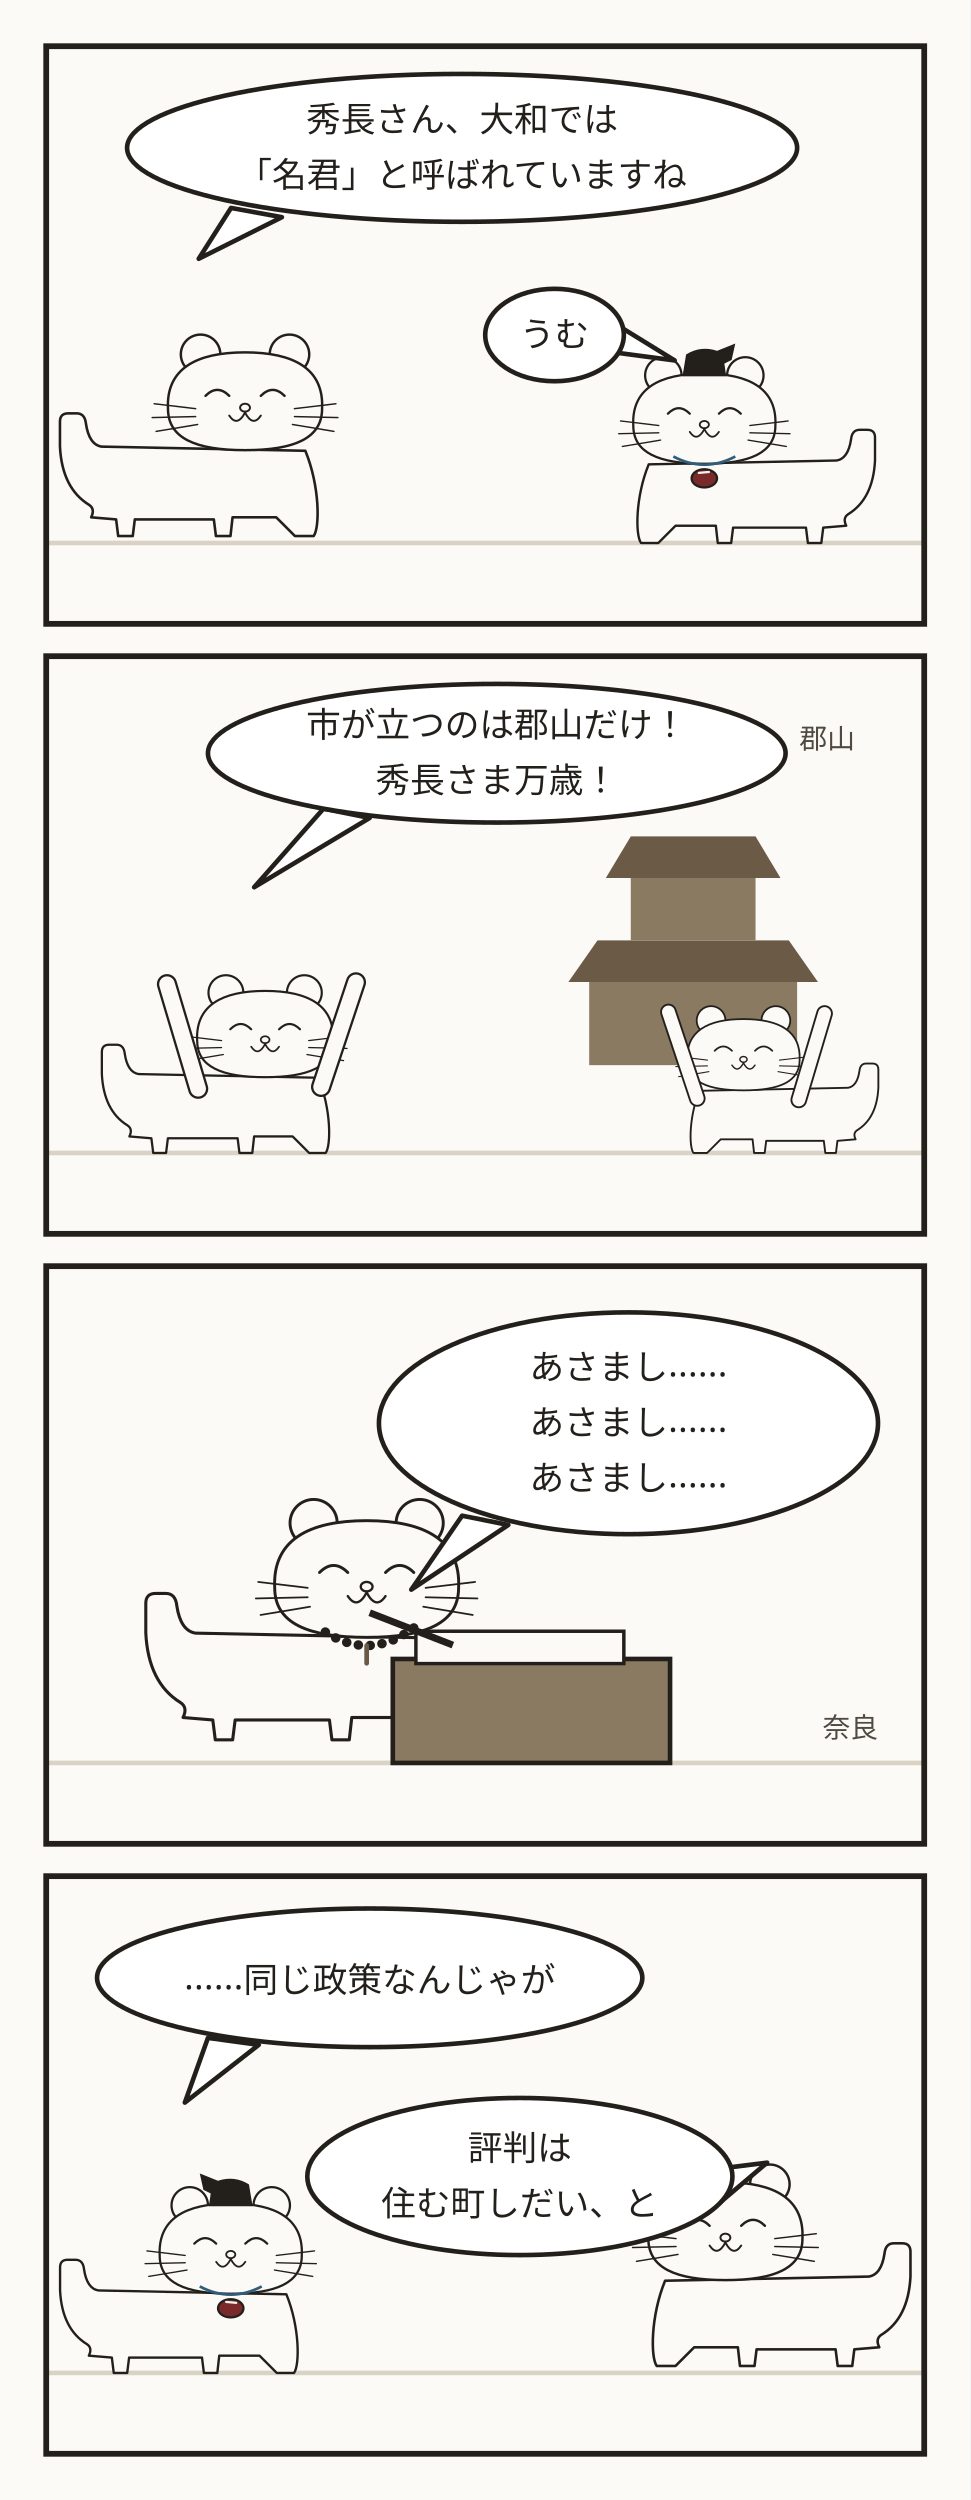
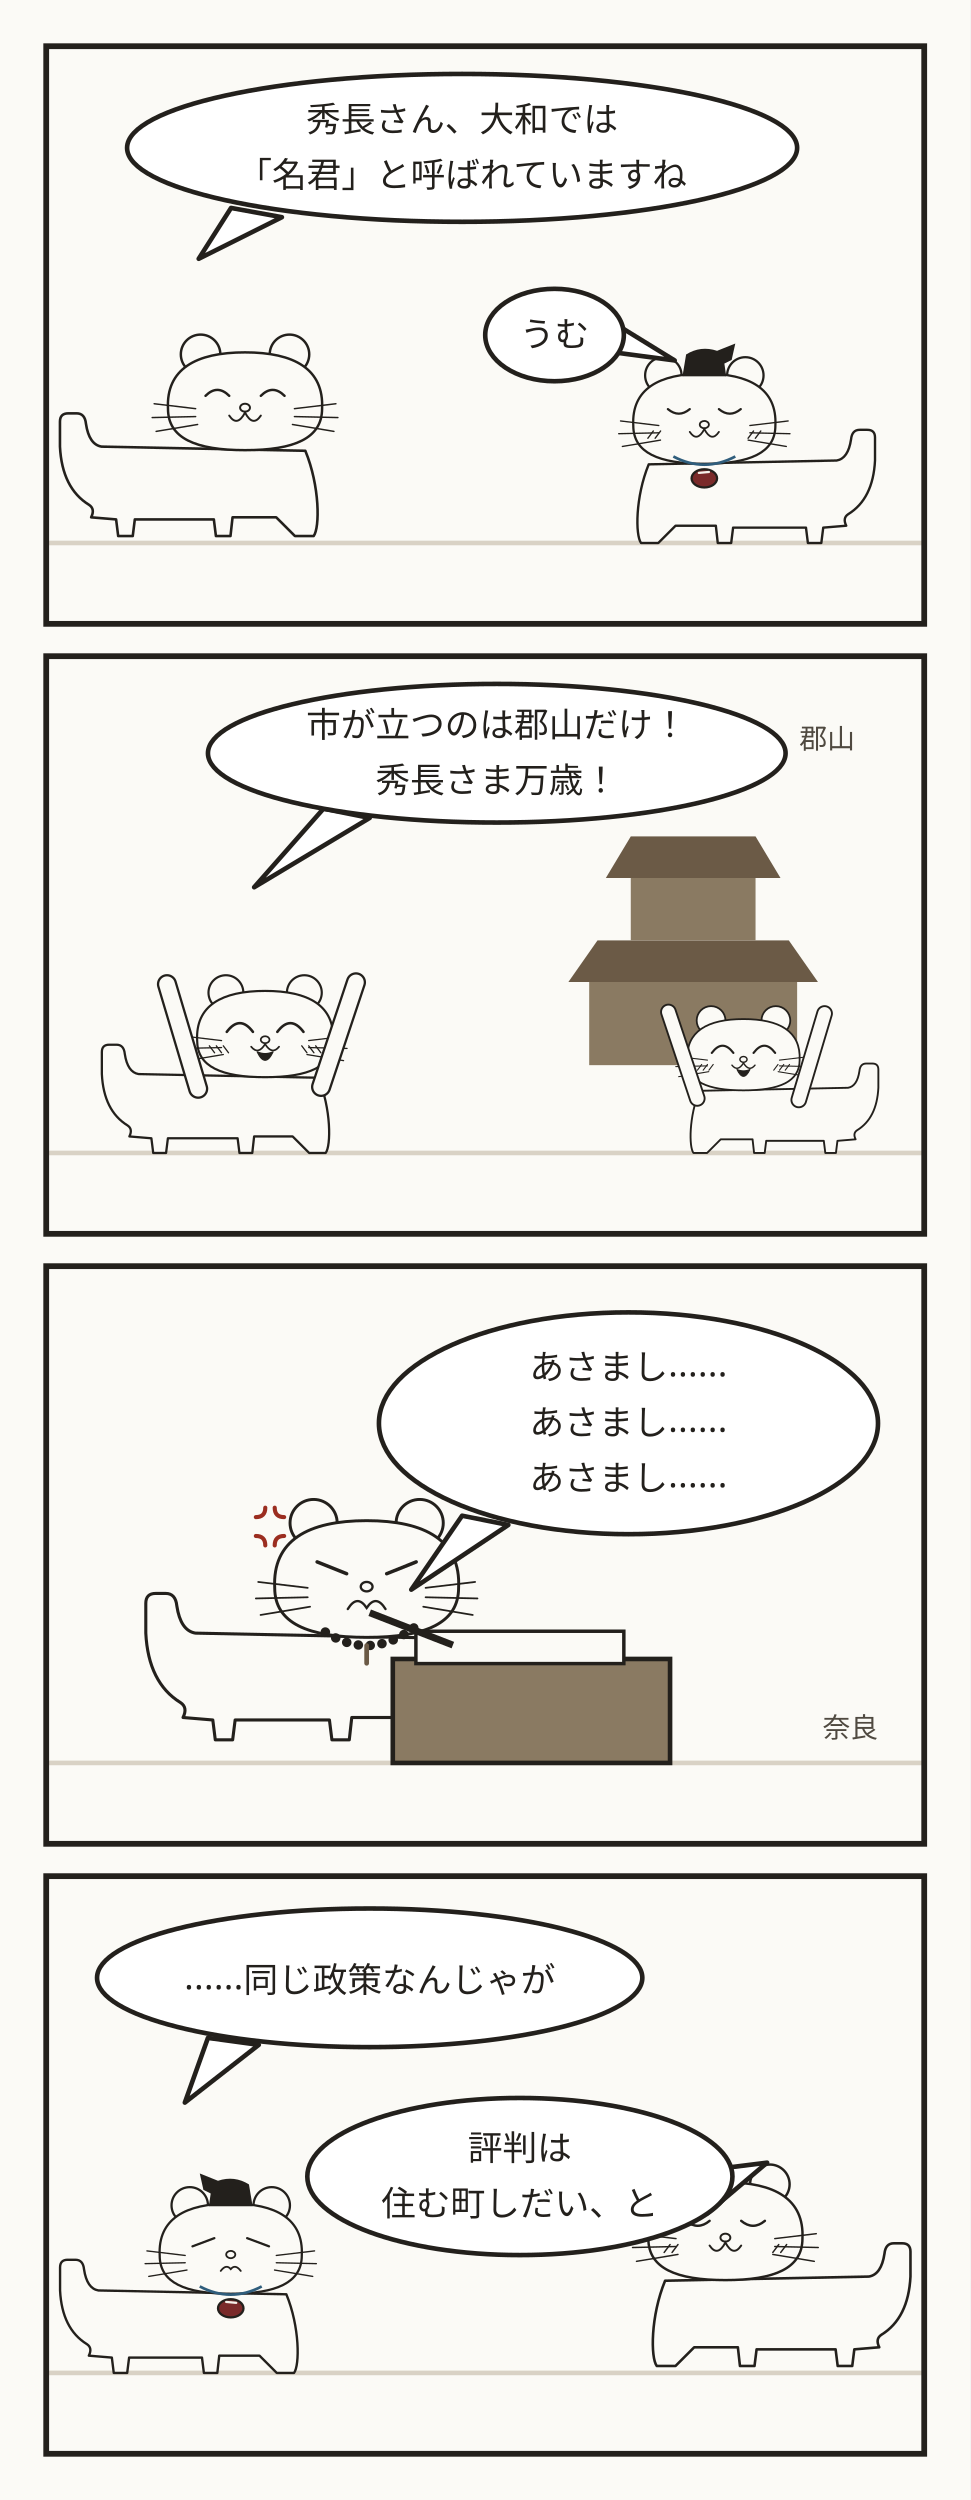
- <svg xmlns="http://www.w3.org/2000/svg" viewBox="0 0 420 1082" role="img" aria-label="四コマ漫画（創作）。一、現代の記者が秀長に「秀長さん、大和では「名君」と呼ばれていますね」と尋ね、秀長が「うむ」と答える。二、郡山の町人が両手を挙げて「市が立つのは郡山だけ！秀長さま万歳！」。三、奈良の僧が日記に「あさまし……あさまし……あさまし……」と書く。四、秀長「……同じ政策なんじゃが」、記者「評判は住む町しだい、と」。人物はみな服を着ない四つ足の猫のキャラ（ぱぱねこ）で描き、記者はぱぱねこ本人。秀長は折烏帽子と首の小豆、僧は首の数珠で見分ける">
+ <svg xmlns="http://www.w3.org/2000/svg" viewBox="0 0 420 1082" role="img" aria-label="四コマ漫画（創作）。一、現代の記者が秀長に「秀長さん、大和では「名君」と呼ばれていますね」と尋ね、秀長が「うむ」と答える。二、郡山の町人が両手を挙げて「市が立つのは郡山だけ！秀長さま万歳！」。三、奈良の僧が日記に「あさまし……あさまし……あさまし……」と書く。四、秀長「……同じ政策なんじゃが」、記者「評判は住む町しだい、と」。一の秀長は満足げ、二の町人は大喜び、三の僧は怒った顔、四の秀長は困った顔。人物はみな服を着ない四つ足の猫のキャラ（ぱぱねこ）で描き、記者はぱぱねこ本人。秀長は折烏帽子と首の小豆、僧は首の数珠で見分ける">
  <defs>
+     <g id="pn-ex-cover">
+       <path d="M-47,-24 H47 V40 H-47 Z" fill="#fbfaf6" stroke="none" />
+       <ellipse cx="0" cy="9" rx="5" ry="4" fill="none" stroke="#23201c" stroke-width="2" />
+     </g>
+     <g id="pn-ex-ki" fill="none" stroke="#23201c" stroke-linecap="round" stroke-linejoin="round">
+       <use href="#pn-ex-cover" />
+       <path d="M-44,0 Q-29,-20 -14,0 M14,0 Q29,-20 44,0" stroke-width="3" />
+       <path d="M-16,17 Q-8,27 0,14 Q8,27 16,17" stroke-width="2" />
+       <path d="M-9,23 Q0,42 9,23 Q0,27 -9,23 Z" fill="#23201c" stroke-width="1.5" />
+       <path d="M-64,24 l6,-8 M-56,24 l6,-8 M-48,24 l6,-8 M42,24 l6,-8 M50,24 l6,-8 M58,24 l6,-8" stroke-width="1.5" />
+     </g>
+     <g id="pn-ex-do" fill="none" stroke="#23201c" stroke-linecap="round">
+       <use href="#pn-ex-cover" />
+       <path d="M-42,-12 L-17,-2 M17,-2 L42,-12" stroke-width="3" />
+       <path d="M-16,28 Q-8,15 0,27 Q8,15 16,28" stroke-width="2" />
+     </g>
+     <g id="pn-ex-ai" fill="none" stroke="#23201c" stroke-linecap="round">
+       <use href="#pn-ex-cover" />
+       <path d="M-42,0 L-18,-9 M18,-9 L42,0" stroke-width="2.5" />
+       <path d="M-11,27 Q-5,19 0,25 Q5,19 11,27" stroke-width="2" />
+     </g>
+     <g id="pn-ex-ikari">
+       <path d="M70,-50 q8,0 8,-8 M86,-58 q0,8 8,8 M94,-34 q-8,0 -8,8 M78,-26 q0,-8 -8,-8" fill="none" stroke="#9b2d20" stroke-width="3.5" stroke-linecap="round" />
+     </g>
+     <g id="pn-ex-namida">
+       <path d="M-34,6 Q-41,18 -34,22 Q-27,18 -34,6 Z" fill="#dfe9f0" stroke="#2f5d7c" stroke-width="2" />
+     </g>
+     <g id="pn-ex-raku" fill="none" stroke="#23201c" stroke-linecap="round">
+       <use href="#pn-ex-cover" />
+       <path d="M-40,-8 Q-28,2 -16,-8 M16,-8 Q28,2 40,-8" stroke-width="2.5" />
+       <path d="M-16,17 Q-8,29 0,14 Q8,29 16,17" stroke-width="2" />
+       <path d="M-62,24 l6,-8 M-54,24 l6,-8 M48,24 l6,-8 M56,24 l6,-8" stroke-width="1.5" />
+     </g>
    <g id="pn-head">
      <circle cx="-45" cy="-45" r="20" fill="#fbfaf6" stroke="#23201c" stroke-width="2.5" />
      <circle cx="45" cy="-45" r="20" fill="#fbfaf6" stroke="#23201c" stroke-width="2.5" />
      <path d="M-78,10 C-80,-30 -50,-47 0,-47 C50,-47 80,-30 78,10 C78,40 50,52 0,52 C-50,52 -78,40 -78,10 Z" fill="#fbfaf6" stroke="#23201c" stroke-width="2.5" />
      <path d="M-40,-3 Q-28,-15 -16,-3 M16,-3 Q28,-15 40,-3" fill="none" stroke="#23201c" stroke-width="2.5" stroke-linecap="round" />
      <ellipse cx="0" cy="9" rx="5" ry="4" fill="none" stroke="#23201c" stroke-width="2" />
      <path d="M-16,17 Q-8,29 0,14 Q8,29 16,17" fill="none" stroke="#23201c" stroke-width="2" stroke-linecap="round" />
      <path d="M-50,10 L-92,5 M-50,18 L-94,19 M-48,26 L-90,33 M50,10 L92,5 M50,18 L94,19 M48,26 L90,33" stroke="#23201c" stroke-width="1.5" stroke-linecap="round" />
    </g>
    <g id="pn-base">
      <path d="M-109,-82 C-123,-48 -123,-8 -117,0 L-99,0 L-81,-18 L-39,-18 L-37,0 L-23,0 L-21,-16 L55,-16 L57,0 L71,0 L73,-16 L97,-18 Q93,-26 99,-30 Q125,-46 127,-86 L127,-110 Q127,-118 119,-118 L111,-118 Q103,-118 102,-108 Q99,-88 87,-86 Z" fill="#fbfaf6" stroke="#23201c" stroke-width="2.5" stroke-linejoin="round" />
      <use href="#pn-head" transform="translate(-51,-132) scale(0.95)" />
    </g>
  </defs>
  <rect width="420" height="1082" fill="#fbfaf6" />
  <g font-family="'Noto Serif JP','Yu Mincho','Hiragino Mincho ProN',serif" text-anchor="middle" fill="#23201c">
    <rect x="20" y="20" width="380" height="250" fill="#fbfaf6" />
    <path d="M20,235 H400" stroke="#d9d2c5" stroke-width="2" />
    <g transform="translate(83.1,232.0) scale(-0.450,0.450)">
      <use href="#pn-base" />
    </g>
    <g transform="translate(326.0,235.0) scale(0.415,0.415)">
      <use href="#pn-base" />
      <g transform="translate(-51,-132) scale(0.95)">
+         <use href="#pn-ex-raku" />
        <path d="M-24,-44 L-20,-68 Q-4,-78 14,-72 L34,-80 L30,-62 L22,-58 L24,-44 Z" fill="#23201c" />
        <path d="M-34,44 Q0,62 34,44" fill="none" stroke="#2f5d7c" stroke-width="3" />
        <ellipse cx="0" cy="68" rx="14" ry="10" fill="#7a2a2a" stroke="#23201c" stroke-width="2.5" />
        <path d="M-6,62 L5,61" stroke="#f4f1ea" stroke-width="2.5" stroke-linecap="round" />
      </g>
    </g>
    <path d="M100,90 L86,112 L122,94 Z" fill="#fff" stroke="#23201c" stroke-width="2" stroke-linejoin="round" />
    <ellipse cx="200" cy="64" rx="145" ry="32" fill="#fff" stroke="#23201c" stroke-width="2" />
    <text x="200" y="57" font-size="15">秀長さん、大和では</text>
    <text x="200" y="81" font-size="15">「名君」と呼ばれていますね</text>
    <path d="M262,152 L292,156 L266,140 Z" fill="#fff" stroke="#23201c" stroke-width="2" stroke-linejoin="round" />
    <ellipse cx="240" cy="145" rx="30" ry="20" fill="#fff" stroke="#23201c" stroke-width="2" />
    <text x="240" y="150" font-size="15">うむ</text>
    <rect x="20" y="20" width="380" height="250" fill="none" stroke="#23201c" stroke-width="2.5" />
    <rect x="20" y="284" width="380" height="250" fill="#fbfaf6" />
    <path d="M20,499 H400" stroke="#d9d2c5" stroke-width="2" />
    <g transform="translate(300,434) scale(0.9)">
      <rect x="-50" y="-10" width="100" height="40" fill="#8a7a62" />
      <path d="M-60,-10 L60,-10 L46,-30 L-46,-30 Z" fill="#6b5a46" />
      <rect x="-30" y="-60" width="60" height="30" fill="#8a7a62" />
      <path d="M-42,-60 L42,-60 L30,-80 L-30,-80 Z" fill="#6b5a46" />
    </g>
    <g transform="translate(94.5,499.0) scale(-0.397,0.397)">
      <use href="#pn-base" />
+       <g transform="translate(-51,-132) scale(0.95)">
+         <use href="#pn-ex-ki" />
+       </g>
      <path d="M-112,-72 L-150,-186 M22,-70 L56,-184" stroke="#23201c" stroke-width="22" stroke-linecap="round" />
      <path d="M-112,-72 L-150,-186 M22,-70 L56,-184" stroke="#fbfaf6" stroke-width="17" stroke-linecap="round" />
    </g>
    <g transform="translate(338.5,499.0) scale(0.328,0.328)">
      <use href="#pn-base" />
+       <g transform="translate(-51,-132) scale(0.95)">
+         <use href="#pn-ex-ki" />
+       </g>
      <path d="M-112,-72 L-150,-186 M22,-70 L56,-184" stroke="#23201c" stroke-width="22" stroke-linecap="round" />
      <path d="M-112,-72 L-150,-186 M22,-70 L56,-184" stroke="#fbfaf6" stroke-width="17" stroke-linecap="round" />
    </g>
    <text x="370" y="324" font-size="12" fill="#4f4940" text-anchor="end">郡山</text>
    <path d="M140,350 L110,384 L160,354 Z" fill="#fff" stroke="#23201c" stroke-width="2" stroke-linejoin="round" />
    <ellipse cx="215" cy="326" rx="125" ry="30" fill="#fff" stroke="#23201c" stroke-width="2" />
    <text x="215" y="319" font-size="15">市が立つのは郡山だけ！</text>
    <text x="215" y="343" font-size="15">秀長さま万歳！</text>
    <rect x="20" y="284" width="380" height="250" fill="none" stroke="#23201c" stroke-width="2.5" />
    <rect x="20" y="548" width="380" height="250" fill="#fbfaf6" />
    <path d="M20,763 H400" stroke="#d9d2c5" stroke-width="2" />
    <g transform="translate(131.3,753.0) scale(-0.537,0.537)">
      <use href="#pn-base" />
      <g transform="translate(-51,-132) scale(0.95)">
+         <use href="#pn-ex-do" />
+         <use href="#pn-ex-ikari" />
        <path d="M-40,44 Q0,74 40,44" fill="none" stroke="#23201c" stroke-width="8" stroke-dasharray="0.1 10" stroke-linecap="round" />
        <path d="M0,59 V74" stroke="#6b5a46" stroke-width="4" stroke-linecap="round" />
      </g>
    </g>
    <rect x="170" y="718" width="120" height="45" fill="#8a7a62" stroke="#23201c" stroke-width="2" />
    <rect x="180" y="706" width="90" height="14" fill="#fbfaf6" stroke="#23201c" stroke-width="1.5" />
    <path d="M160,698 L196,712" stroke="#23201c" stroke-width="3" />
    <text x="380" y="752" font-size="12" fill="#4f4940" text-anchor="end">奈良</text>
    <path d="M200,656 L178,688 L220,660 Z" fill="#fff" stroke="#23201c" stroke-width="2" stroke-linejoin="round" />
    <ellipse cx="272" cy="616" rx="108" ry="48" fill="#fff" stroke="#23201c" stroke-width="2" />
    <text x="272" y="597" font-size="15">あさまし……</text>
    <text x="272" y="621" font-size="15">あさまし……</text>
    <text x="272" y="645" font-size="15">あさまし……</text>
    <rect x="20" y="548" width="380" height="250" fill="none" stroke="#23201c" stroke-width="2.5" />
    <rect x="20" y="812" width="380" height="250" fill="#fbfaf6" />
    <path d="M20,1027 H400" stroke="#d9d2c5" stroke-width="2" />
    <g transform="translate(78.7,1027.0) scale(-0.415,0.415)">
      <use href="#pn-base" />
      <g transform="translate(-51,-132) scale(0.95)">
+         <use href="#pn-ex-ai" />
        <path d="M-24,-44 L-20,-68 Q-4,-78 14,-72 L34,-80 L30,-62 L22,-58 L24,-44 Z" fill="#23201c" />
        <path d="M-34,44 Q0,62 34,44" fill="none" stroke="#2f5d7c" stroke-width="3" />
        <ellipse cx="0" cy="68" rx="14" ry="10" fill="#7a2a2a" stroke="#23201c" stroke-width="2.5" />
        <path d="M-6,62 L5,61" stroke="#f4f1ea" stroke-width="2.5" stroke-linecap="round" />
      </g>
    </g>
    <g transform="translate(336.9,1024.0) scale(0.450,0.450)">
      <use href="#pn-base" />
+       <g transform="translate(-51,-132) scale(0.95)">
+         <use href="#pn-ex-raku" />
+       </g>
    </g>
    <path d="M90,882 L80,910 L112,885 Z" fill="#fff" stroke="#23201c" stroke-width="2" stroke-linejoin="round" />
    <ellipse cx="160" cy="856" rx="118" ry="30" fill="#fff" stroke="#23201c" stroke-width="2" />
    <text x="160" y="861" font-size="15">……同じ政策なんじゃが</text>
    <path d="M300,940 L332,936 L306,958 Z" fill="#fff" stroke="#23201c" stroke-width="2" stroke-linejoin="round" />
    <ellipse cx="225" cy="942" rx="92" ry="34" fill="#fff" stroke="#23201c" stroke-width="2" />
    <text x="225" y="935" font-size="15">評判は</text>
    <text x="225" y="959" font-size="15">住む町しだい、と</text>
    <rect x="20" y="812" width="380" height="250" fill="none" stroke="#23201c" stroke-width="2.5" />
  </g>
</svg>
